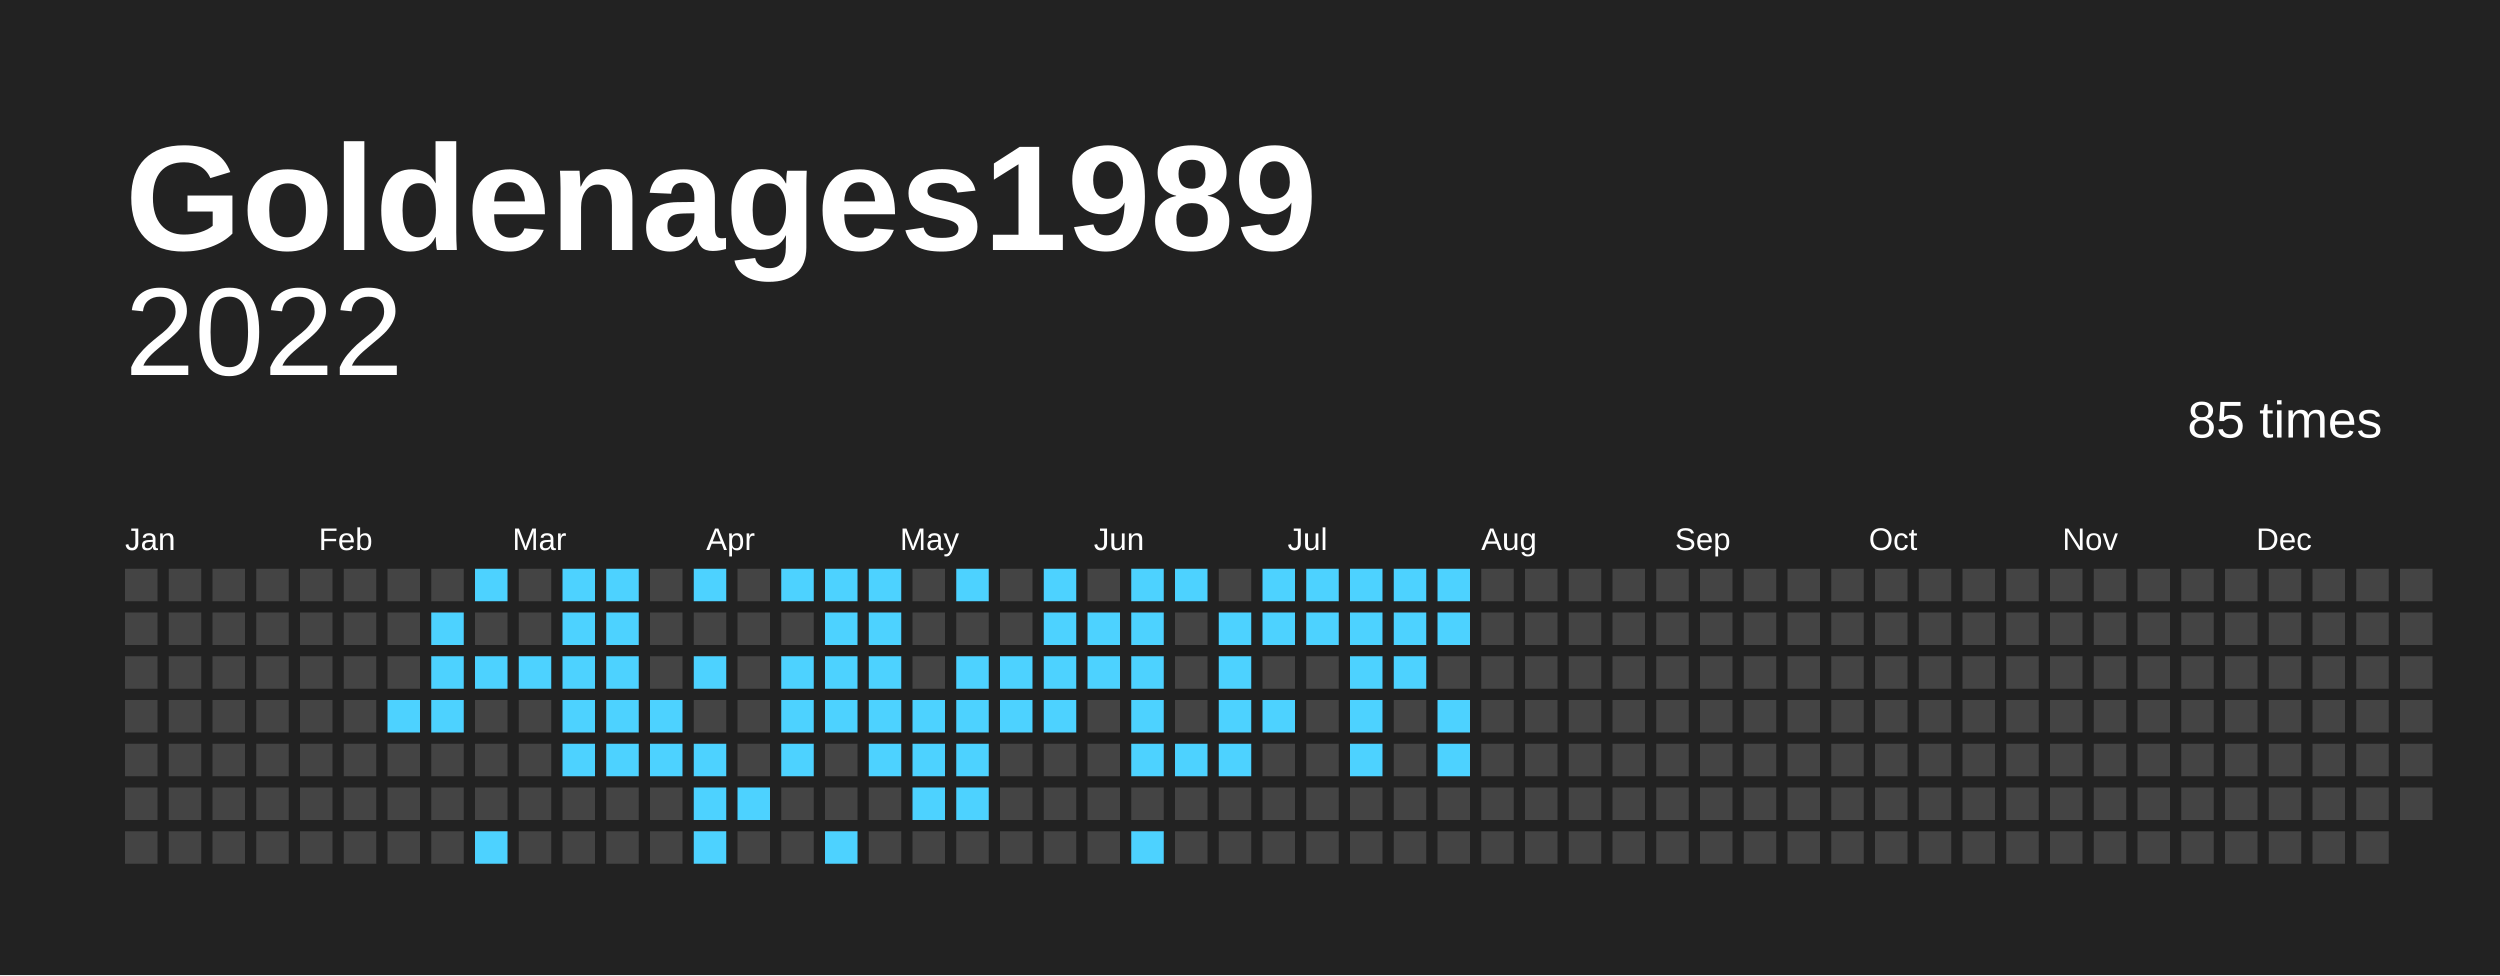
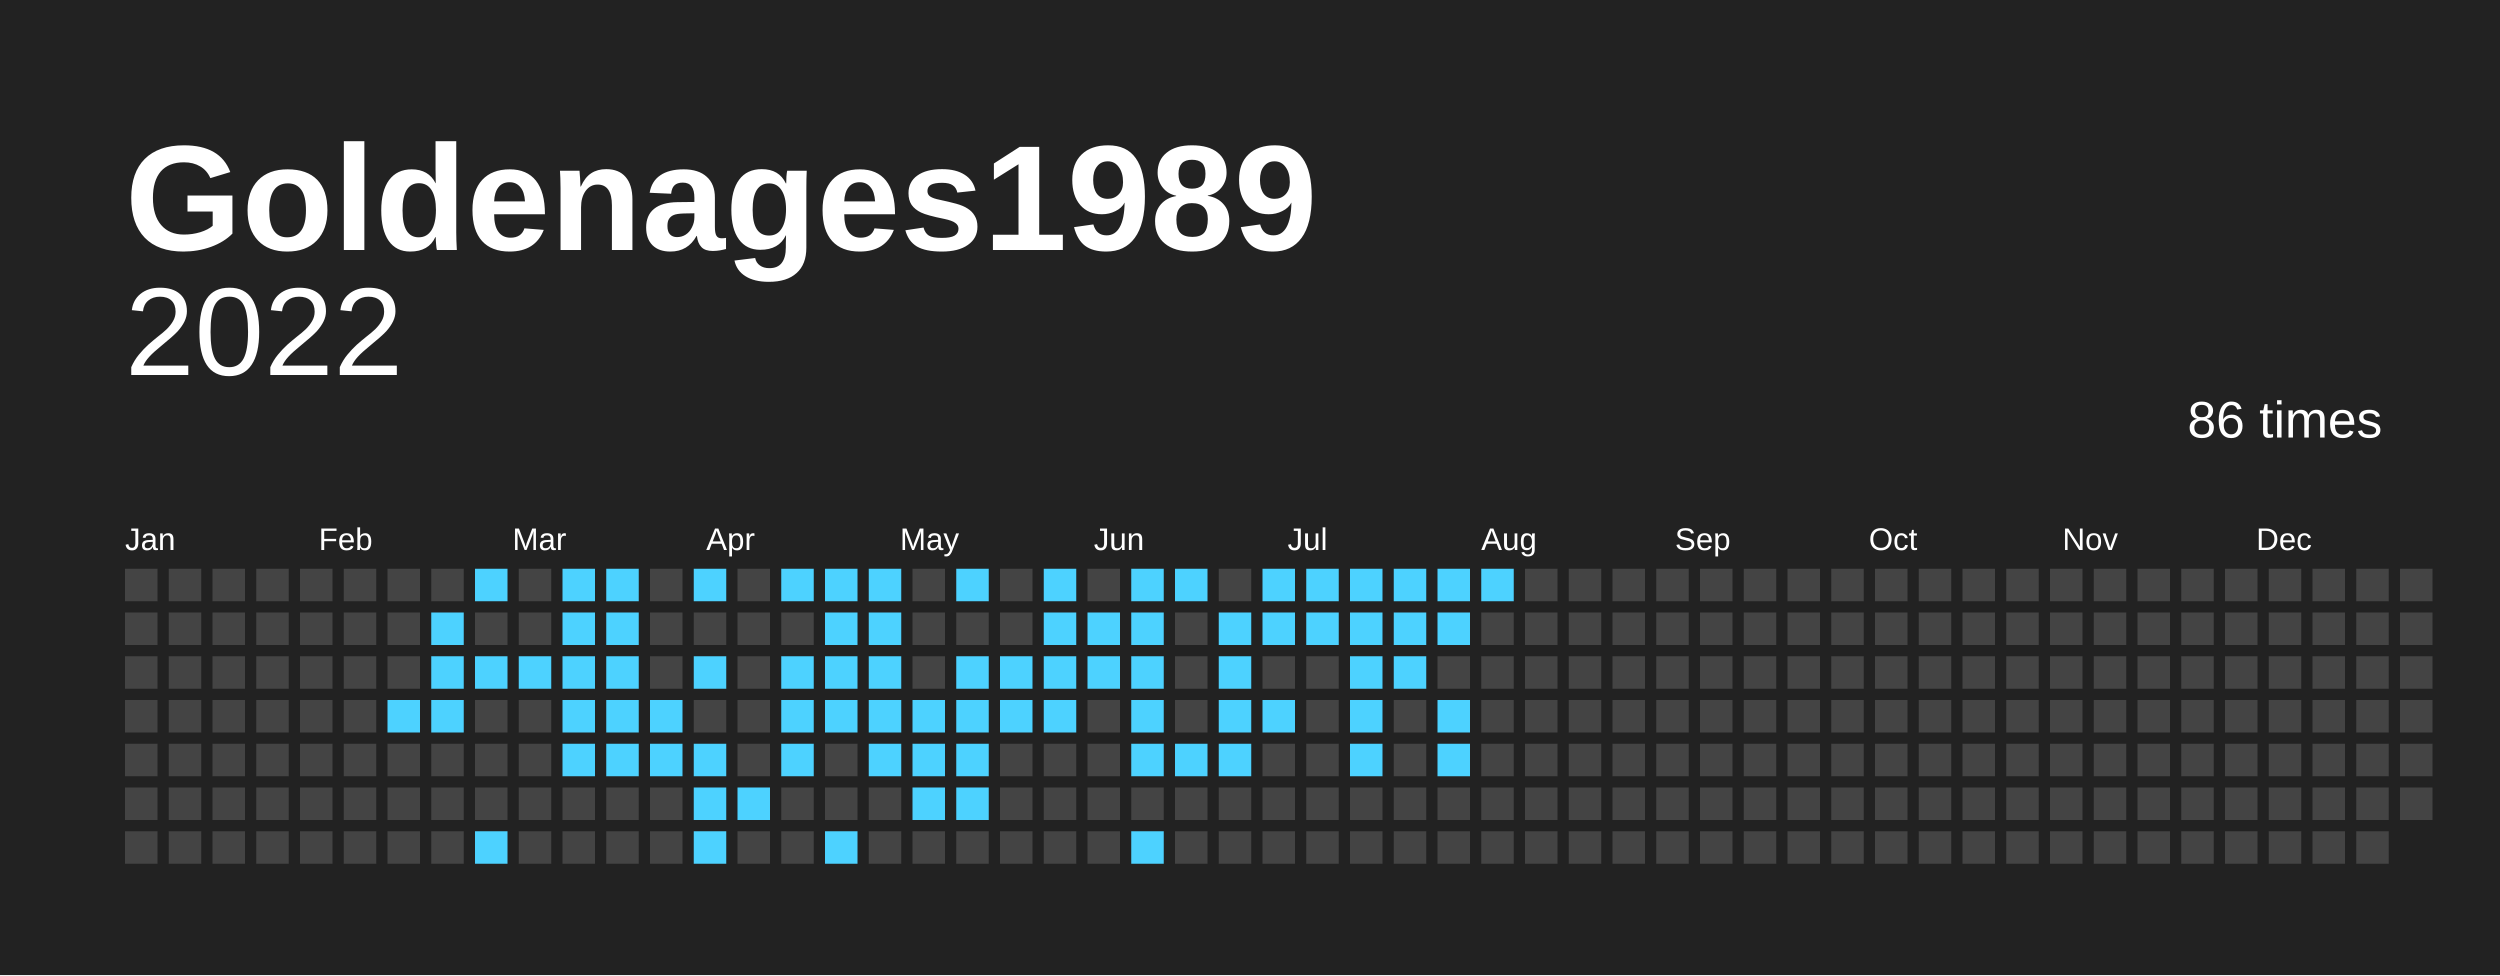
<svg xmlns="http://www.w3.org/2000/svg" baseProfile="full" height="78mm" version="1.1" viewBox="0,0,200,78" width="200mm">
  <defs />
  <rect fill="#222222" height="78" width="200" x="0" y="0" />
  <text fill="#FFFFFF" style="font-size:12px; font-family:Arial; font-weight:bold;" x="10" y="20">Goldenages1989</text>
  <text alignment-baseline="hanging" fill="#FFFFFF" style="font-size:10.0px; font-family:Arial;" x="10" y="30">2022</text>
-   <text alignment-baseline="hanging" fill="#FFFFFF" style="font-size:4.125px; font-family:Arial;" x="175" y="35">85 times</text>
+   <text alignment-baseline="hanging" fill="#FFFFFF" style="font-size:4.125px; font-family:Arial;" x="175" y="35">86 times</text>
  <text fill="#FFFFFF" style="font-size:2.5px; font-family:Arial" x="10.0" y="44">Jan</text>
  <text fill="#FFFFFF" style="font-size:2.5px; font-family:Arial" x="25.5" y="44">Feb</text>
  <text fill="#FFFFFF" style="font-size:2.5px; font-family:Arial" x="41.0" y="44">Mar</text>
  <text fill="#FFFFFF" style="font-size:2.5px; font-family:Arial" x="56.5" y="44">Apr</text>
  <text fill="#FFFFFF" style="font-size:2.5px; font-family:Arial" x="72.0" y="44">May</text>
  <text fill="#FFFFFF" style="font-size:2.5px; font-family:Arial" x="87.5" y="44">Jun</text>
  <text fill="#FFFFFF" style="font-size:2.5px; font-family:Arial" x="103.0" y="44">Jul</text>
  <text fill="#FFFFFF" style="font-size:2.5px; font-family:Arial" x="118.5" y="44">Aug</text>
  <text fill="#FFFFFF" style="font-size:2.5px; font-family:Arial" x="134.0" y="44">Sep</text>
  <text fill="#FFFFFF" style="font-size:2.5px; font-family:Arial" x="149.5" y="44">Oct</text>
  <text fill="#FFFFFF" style="font-size:2.5px; font-family:Arial" x="165.0" y="44">Nov</text>
  <text fill="#FFFFFF" style="font-size:2.5px; font-family:Arial" x="180.5" y="44">Dec</text>
  <rect fill="#444444" height="2.6" width="2.6" x="10.0" y="45.5" />
  <rect fill="#444444" height="2.6" width="2.6" x="10.0" y="49.0" />
  <rect fill="#444444" height="2.6" width="2.6" x="10.0" y="52.5" />
  <rect fill="#444444" height="2.6" width="2.6" x="10.0" y="56.0" />
  <rect fill="#444444" height="2.6" width="2.6" x="10.0" y="59.5" />
  <rect fill="#444444" height="2.6" width="2.6" x="10.0" y="63.0" />
  <rect fill="#444444" height="2.6" width="2.6" x="10.0" y="66.5" />
  <rect fill="#444444" height="2.6" width="2.6" x="13.5" y="45.5" />
  <rect fill="#444444" height="2.6" width="2.6" x="13.5" y="49.0" />
  <rect fill="#444444" height="2.6" width="2.6" x="13.5" y="52.5" />
  <rect fill="#444444" height="2.6" width="2.6" x="13.5" y="56.0" />
  <rect fill="#444444" height="2.6" width="2.6" x="13.5" y="59.5" />
  <rect fill="#444444" height="2.6" width="2.6" x="13.5" y="63.0" />
  <rect fill="#444444" height="2.6" width="2.6" x="13.5" y="66.5" />
  <rect fill="#444444" height="2.6" width="2.6" x="17.0" y="45.5" />
  <rect fill="#444444" height="2.6" width="2.6" x="17.0" y="49.0" />
  <rect fill="#444444" height="2.6" width="2.6" x="17.0" y="52.5" />
  <rect fill="#444444" height="2.6" width="2.6" x="17.0" y="56.0" />
  <rect fill="#444444" height="2.6" width="2.6" x="17.0" y="59.5" />
  <rect fill="#444444" height="2.6" width="2.6" x="17.0" y="63.0" />
  <rect fill="#444444" height="2.6" width="2.6" x="17.0" y="66.5" />
  <rect fill="#444444" height="2.6" width="2.6" x="20.5" y="45.5" />
  <rect fill="#444444" height="2.6" width="2.6" x="20.5" y="49.0" />
  <rect fill="#444444" height="2.6" width="2.6" x="20.5" y="52.5" />
  <rect fill="#444444" height="2.6" width="2.6" x="20.5" y="56.0" />
  <rect fill="#444444" height="2.6" width="2.6" x="20.5" y="59.5" />
  <rect fill="#444444" height="2.6" width="2.6" x="20.5" y="63.0" />
  <rect fill="#444444" height="2.6" width="2.6" x="20.5" y="66.5" />
  <rect fill="#444444" height="2.6" width="2.6" x="24.0" y="45.5" />
  <rect fill="#444444" height="2.6" width="2.6" x="24.0" y="49.0" />
  <rect fill="#444444" height="2.6" width="2.6" x="24.0" y="52.5" />
  <rect fill="#444444" height="2.6" width="2.6" x="24.0" y="56.0" />
  <rect fill="#444444" height="2.6" width="2.6" x="24.0" y="59.5" />
  <rect fill="#444444" height="2.6" width="2.6" x="24.0" y="63.0" />
  <rect fill="#444444" height="2.6" width="2.6" x="24.0" y="66.5" />
  <rect fill="#444444" height="2.6" width="2.6" x="27.5" y="45.5" />
  <rect fill="#444444" height="2.6" width="2.6" x="27.5" y="49.0" />
  <rect fill="#444444" height="2.6" width="2.6" x="27.5" y="52.5" />
  <rect fill="#444444" height="2.6" width="2.6" x="27.5" y="56.0" />
  <rect fill="#444444" height="2.6" width="2.6" x="27.5" y="59.5" />
  <rect fill="#444444" height="2.6" width="2.6" x="27.5" y="63.0" />
  <rect fill="#444444" height="2.6" width="2.6" x="27.5" y="66.5" />
  <rect fill="#444444" height="2.6" width="2.6" x="31.0" y="45.5" />
  <rect fill="#444444" height="2.6" width="2.6" x="31.0" y="49.0" />
  <rect fill="#444444" height="2.6" width="2.6" x="31.0" y="52.5" />
  <rect fill="#4DD2FF" height="2.6" width="2.6" x="31.0" y="56.0" />
  <rect fill="#444444" height="2.6" width="2.6" x="31.0" y="59.5" />
  <rect fill="#444444" height="2.6" width="2.6" x="31.0" y="63.0" />
  <rect fill="#444444" height="2.6" width="2.6" x="31.0" y="66.5" />
  <rect fill="#444444" height="2.6" width="2.6" x="34.5" y="45.5" />
  <rect fill="#4DD2FF" height="2.6" width="2.6" x="34.5" y="49.0" />
  <rect fill="#4DD2FF" height="2.6" width="2.6" x="34.5" y="52.5" />
  <rect fill="#4DD2FF" height="2.6" width="2.6" x="34.5" y="56.0" />
  <rect fill="#444444" height="2.6" width="2.6" x="34.5" y="59.5" />
  <rect fill="#444444" height="2.6" width="2.6" x="34.5" y="63.0" />
  <rect fill="#444444" height="2.6" width="2.6" x="34.5" y="66.5" />
  <rect fill="#4DD2FF" height="2.6" width="2.6" x="38.0" y="45.5" />
  <rect fill="#444444" height="2.6" width="2.6" x="38.0" y="49.0" />
  <rect fill="#4DD2FF" height="2.6" width="2.6" x="38.0" y="52.5" />
  <rect fill="#444444" height="2.6" width="2.6" x="38.0" y="56.0" />
  <rect fill="#444444" height="2.6" width="2.6" x="38.0" y="59.5" />
  <rect fill="#444444" height="2.6" width="2.6" x="38.0" y="63.0" />
  <rect fill="#4DD2FF" height="2.6" width="2.6" x="38.0" y="66.5" />
  <rect fill="#444444" height="2.6" width="2.6" x="41.5" y="45.5" />
  <rect fill="#444444" height="2.6" width="2.6" x="41.5" y="49.0" />
  <rect fill="#4DD2FF" height="2.6" width="2.6" x="41.5" y="52.5" />
  <rect fill="#444444" height="2.6" width="2.6" x="41.5" y="56.0" />
  <rect fill="#444444" height="2.6" width="2.6" x="41.5" y="59.5" />
  <rect fill="#444444" height="2.6" width="2.6" x="41.5" y="63.0" />
  <rect fill="#444444" height="2.6" width="2.6" x="41.5" y="66.5" />
  <rect fill="#4DD2FF" height="2.6" width="2.6" x="45.0" y="45.5" />
  <rect fill="#4DD2FF" height="2.6" width="2.6" x="45.0" y="49.0" />
  <rect fill="#4DD2FF" height="2.6" width="2.6" x="45.0" y="52.5" />
  <rect fill="#4DD2FF" height="2.6" width="2.6" x="45.0" y="56.0" />
  <rect fill="#4DD2FF" height="2.6" width="2.6" x="45.0" y="59.5" />
  <rect fill="#444444" height="2.6" width="2.6" x="45.0" y="63.0" />
  <rect fill="#444444" height="2.6" width="2.6" x="45.0" y="66.5" />
  <rect fill="#4DD2FF" height="2.6" width="2.6" x="48.5" y="45.5" />
  <rect fill="#4DD2FF" height="2.6" width="2.6" x="48.5" y="49.0" />
  <rect fill="#4DD2FF" height="2.6" width="2.6" x="48.5" y="52.5" />
  <rect fill="#4DD2FF" height="2.6" width="2.6" x="48.5" y="56.0" />
  <rect fill="#4DD2FF" height="2.6" width="2.6" x="48.5" y="59.5" />
  <rect fill="#444444" height="2.6" width="2.6" x="48.5" y="63.0" />
  <rect fill="#444444" height="2.6" width="2.6" x="48.5" y="66.5" />
  <rect fill="#444444" height="2.6" width="2.6" x="52.0" y="45.5" />
  <rect fill="#444444" height="2.6" width="2.6" x="52.0" y="49.0" />
  <rect fill="#444444" height="2.6" width="2.6" x="52.0" y="52.5" />
  <rect fill="#4DD2FF" height="2.6" width="2.6" x="52.0" y="56.0" />
  <rect fill="#4DD2FF" height="2.6" width="2.6" x="52.0" y="59.5" />
  <rect fill="#444444" height="2.6" width="2.6" x="52.0" y="63.0" />
  <rect fill="#444444" height="2.6" width="2.6" x="52.0" y="66.5" />
  <rect fill="#4DD2FF" height="2.6" width="2.6" x="55.5" y="45.5" />
  <rect fill="#444444" height="2.6" width="2.6" x="55.5" y="49.0" />
  <rect fill="#4DD2FF" height="2.6" width="2.6" x="55.5" y="52.5" />
  <rect fill="#444444" height="2.6" width="2.6" x="55.5" y="56.0" />
  <rect fill="#4DD2FF" height="2.6" width="2.6" x="55.5" y="59.5" />
  <rect fill="#4DD2FF" height="2.6" width="2.6" x="55.5" y="63.0" />
  <rect fill="#4DD2FF" height="2.6" width="2.6" x="55.5" y="66.5" />
  <rect fill="#444444" height="2.6" width="2.6" x="59.0" y="45.5" />
  <rect fill="#444444" height="2.6" width="2.6" x="59.0" y="49.0" />
  <rect fill="#444444" height="2.6" width="2.6" x="59.0" y="52.5" />
  <rect fill="#444444" height="2.6" width="2.6" x="59.0" y="56.0" />
  <rect fill="#444444" height="2.6" width="2.6" x="59.0" y="59.5" />
  <rect fill="#4DD2FF" height="2.6" width="2.6" x="59.0" y="63.0" />
  <rect fill="#444444" height="2.6" width="2.6" x="59.0" y="66.5" />
  <rect fill="#4DD2FF" height="2.6" width="2.6" x="62.5" y="45.5" />
  <rect fill="#444444" height="2.6" width="2.6" x="62.5" y="49.0" />
  <rect fill="#4DD2FF" height="2.6" width="2.6" x="62.5" y="52.5" />
  <rect fill="#4DD2FF" height="2.6" width="2.6" x="62.5" y="56.0" />
  <rect fill="#4DD2FF" height="2.6" width="2.6" x="62.5" y="59.5" />
  <rect fill="#444444" height="2.6" width="2.6" x="62.5" y="63.0" />
  <rect fill="#444444" height="2.6" width="2.6" x="62.5" y="66.5" />
  <rect fill="#4DD2FF" height="2.6" width="2.6" x="66.0" y="45.5" />
  <rect fill="#4DD2FF" height="2.6" width="2.6" x="66.0" y="49.0" />
  <rect fill="#4DD2FF" height="2.6" width="2.6" x="66.0" y="52.5" />
  <rect fill="#4DD2FF" height="2.6" width="2.6" x="66.0" y="56.0" />
  <rect fill="#444444" height="2.6" width="2.6" x="66.0" y="59.5" />
  <rect fill="#444444" height="2.6" width="2.6" x="66.0" y="63.0" />
  <rect fill="#4DD2FF" height="2.6" width="2.6" x="66.0" y="66.5" />
  <rect fill="#4DD2FF" height="2.6" width="2.6" x="69.5" y="45.5" />
  <rect fill="#4DD2FF" height="2.6" width="2.6" x="69.5" y="49.0" />
  <rect fill="#4DD2FF" height="2.6" width="2.6" x="69.5" y="52.5" />
  <rect fill="#4DD2FF" height="2.6" width="2.6" x="69.5" y="56.0" />
  <rect fill="#4DD2FF" height="2.6" width="2.6" x="69.5" y="59.5" />
  <rect fill="#444444" height="2.6" width="2.6" x="69.5" y="63.0" />
  <rect fill="#444444" height="2.6" width="2.6" x="69.5" y="66.5" />
  <rect fill="#444444" height="2.6" width="2.6" x="73.0" y="45.5" />
  <rect fill="#444444" height="2.6" width="2.6" x="73.0" y="49.0" />
  <rect fill="#444444" height="2.6" width="2.6" x="73.0" y="52.5" />
  <rect fill="#4DD2FF" height="2.6" width="2.6" x="73.0" y="56.0" />
  <rect fill="#4DD2FF" height="2.6" width="2.6" x="73.0" y="59.5" />
  <rect fill="#4DD2FF" height="2.6" width="2.6" x="73.0" y="63.0" />
  <rect fill="#444444" height="2.6" width="2.6" x="73.0" y="66.5" />
  <rect fill="#4DD2FF" height="2.6" width="2.6" x="76.5" y="45.5" />
  <rect fill="#444444" height="2.6" width="2.6" x="76.5" y="49.0" />
  <rect fill="#4DD2FF" height="2.6" width="2.6" x="76.5" y="52.5" />
  <rect fill="#4DD2FF" height="2.6" width="2.6" x="76.5" y="56.0" />
  <rect fill="#4DD2FF" height="2.6" width="2.6" x="76.5" y="59.5" />
  <rect fill="#4DD2FF" height="2.6" width="2.6" x="76.5" y="63.0" />
  <rect fill="#444444" height="2.6" width="2.6" x="76.5" y="66.5" />
  <rect fill="#444444" height="2.6" width="2.6" x="80.0" y="45.5" />
  <rect fill="#444444" height="2.6" width="2.6" x="80.0" y="49.0" />
  <rect fill="#4DD2FF" height="2.6" width="2.6" x="80.0" y="52.5" />
  <rect fill="#4DD2FF" height="2.6" width="2.6" x="80.0" y="56.0" />
  <rect fill="#444444" height="2.6" width="2.6" x="80.0" y="59.5" />
  <rect fill="#444444" height="2.6" width="2.6" x="80.0" y="63.0" />
  <rect fill="#444444" height="2.6" width="2.6" x="80.0" y="66.5" />
  <rect fill="#4DD2FF" height="2.6" width="2.6" x="83.5" y="45.5" />
  <rect fill="#4DD2FF" height="2.6" width="2.6" x="83.5" y="49.0" />
  <rect fill="#4DD2FF" height="2.6" width="2.6" x="83.5" y="52.5" />
  <rect fill="#4DD2FF" height="2.6" width="2.6" x="83.5" y="56.0" />
  <rect fill="#444444" height="2.6" width="2.6" x="83.5" y="59.5" />
  <rect fill="#444444" height="2.6" width="2.6" x="83.5" y="63.0" />
  <rect fill="#444444" height="2.6" width="2.6" x="83.5" y="66.5" />
  <rect fill="#444444" height="2.6" width="2.6" x="87.0" y="45.5" />
  <rect fill="#4DD2FF" height="2.6" width="2.6" x="87.0" y="49.0" />
  <rect fill="#4DD2FF" height="2.6" width="2.6" x="87.0" y="52.5" />
  <rect fill="#444444" height="2.6" width="2.6" x="87.0" y="56.0" />
  <rect fill="#444444" height="2.6" width="2.6" x="87.0" y="59.5" />
  <rect fill="#444444" height="2.6" width="2.6" x="87.0" y="63.0" />
  <rect fill="#444444" height="2.6" width="2.6" x="87.0" y="66.5" />
  <rect fill="#4DD2FF" height="2.6" width="2.6" x="90.5" y="45.5" />
  <rect fill="#4DD2FF" height="2.6" width="2.6" x="90.5" y="49.0" />
  <rect fill="#4DD2FF" height="2.6" width="2.6" x="90.5" y="52.5" />
  <rect fill="#4DD2FF" height="2.6" width="2.6" x="90.5" y="56.0" />
  <rect fill="#4DD2FF" height="2.6" width="2.6" x="90.5" y="59.5" />
  <rect fill="#444444" height="2.6" width="2.6" x="90.5" y="63.0" />
  <rect fill="#4DD2FF" height="2.6" width="2.6" x="90.5" y="66.5" />
  <rect fill="#4DD2FF" height="2.6" width="2.6" x="94.0" y="45.5" />
  <rect fill="#444444" height="2.6" width="2.6" x="94.0" y="49.0" />
  <rect fill="#444444" height="2.6" width="2.6" x="94.0" y="52.5" />
  <rect fill="#444444" height="2.6" width="2.6" x="94.0" y="56.0" />
  <rect fill="#4DD2FF" height="2.6" width="2.6" x="94.0" y="59.5" />
  <rect fill="#444444" height="2.6" width="2.6" x="94.0" y="63.0" />
  <rect fill="#444444" height="2.6" width="2.6" x="94.0" y="66.5" />
  <rect fill="#444444" height="2.6" width="2.6" x="97.5" y="45.5" />
  <rect fill="#4DD2FF" height="2.6" width="2.6" x="97.5" y="49.0" />
  <rect fill="#4DD2FF" height="2.6" width="2.6" x="97.5" y="52.5" />
  <rect fill="#4DD2FF" height="2.6" width="2.6" x="97.5" y="56.0" />
  <rect fill="#4DD2FF" height="2.6" width="2.6" x="97.5" y="59.5" />
  <rect fill="#444444" height="2.6" width="2.6" x="97.5" y="63.0" />
  <rect fill="#444444" height="2.6" width="2.6" x="97.5" y="66.5" />
  <rect fill="#4DD2FF" height="2.6" width="2.6" x="101.0" y="45.5" />
  <rect fill="#4DD2FF" height="2.6" width="2.6" x="101.0" y="49.0" />
  <rect fill="#444444" height="2.6" width="2.6" x="101.0" y="52.5" />
  <rect fill="#4DD2FF" height="2.6" width="2.6" x="101.0" y="56.0" />
  <rect fill="#444444" height="2.6" width="2.6" x="101.0" y="59.5" />
  <rect fill="#444444" height="2.6" width="2.6" x="101.0" y="63.0" />
  <rect fill="#444444" height="2.6" width="2.6" x="101.0" y="66.5" />
  <rect fill="#4DD2FF" height="2.6" width="2.6" x="104.5" y="45.5" />
  <rect fill="#4DD2FF" height="2.6" width="2.6" x="104.5" y="49.0" />
  <rect fill="#444444" height="2.6" width="2.6" x="104.5" y="52.5" />
  <rect fill="#444444" height="2.6" width="2.6" x="104.5" y="56.0" />
  <rect fill="#444444" height="2.6" width="2.6" x="104.5" y="59.5" />
  <rect fill="#444444" height="2.6" width="2.6" x="104.5" y="63.0" />
  <rect fill="#444444" height="2.6" width="2.6" x="104.5" y="66.5" />
  <rect fill="#4DD2FF" height="2.6" width="2.6" x="108.0" y="45.5" />
  <rect fill="#4DD2FF" height="2.6" width="2.6" x="108.0" y="49.0" />
  <rect fill="#4DD2FF" height="2.6" width="2.6" x="108.0" y="52.5" />
  <rect fill="#4DD2FF" height="2.6" width="2.6" x="108.0" y="56.0" />
  <rect fill="#4DD2FF" height="2.6" width="2.6" x="108.0" y="59.5" />
  <rect fill="#444444" height="2.6" width="2.6" x="108.0" y="63.0" />
  <rect fill="#444444" height="2.6" width="2.6" x="108.0" y="66.5" />
  <rect fill="#4DD2FF" height="2.6" width="2.6" x="111.5" y="45.5" />
  <rect fill="#4DD2FF" height="2.6" width="2.6" x="111.5" y="49.0" />
  <rect fill="#4DD2FF" height="2.6" width="2.6" x="111.5" y="52.5" />
  <rect fill="#444444" height="2.6" width="2.6" x="111.5" y="56.0" />
  <rect fill="#444444" height="2.6" width="2.6" x="111.5" y="59.5" />
  <rect fill="#444444" height="2.6" width="2.6" x="111.5" y="63.0" />
  <rect fill="#444444" height="2.6" width="2.6" x="111.5" y="66.5" />
  <rect fill="#4DD2FF" height="2.6" width="2.6" x="115.0" y="45.5" />
  <rect fill="#4DD2FF" height="2.6" width="2.6" x="115.0" y="49.0" />
  <rect fill="#444444" height="2.6" width="2.6" x="115.0" y="52.5" />
  <rect fill="#4DD2FF" height="2.6" width="2.6" x="115.0" y="56.0" />
  <rect fill="#4DD2FF" height="2.6" width="2.6" x="115.0" y="59.5" />
  <rect fill="#444444" height="2.6" width="2.6" x="115.0" y="63.0" />
  <rect fill="#444444" height="2.6" width="2.6" x="115.0" y="66.5" />
-   <rect fill="#444444" height="2.6" width="2.6" x="118.5" y="45.5" />
+   <rect fill="#4DD2FF" height="2.6" width="2.6" x="118.5" y="45.5" />
  <rect fill="#444444" height="2.6" width="2.6" x="118.5" y="49.0" />
  <rect fill="#444444" height="2.6" width="2.6" x="118.5" y="52.5" />
  <rect fill="#444444" height="2.6" width="2.6" x="118.5" y="56.0" />
  <rect fill="#444444" height="2.6" width="2.6" x="118.5" y="59.5" />
  <rect fill="#444444" height="2.6" width="2.6" x="118.5" y="63.0" />
  <rect fill="#444444" height="2.6" width="2.6" x="118.5" y="66.5" />
  <rect fill="#444444" height="2.6" width="2.6" x="122.0" y="45.5" />
  <rect fill="#444444" height="2.6" width="2.6" x="122.0" y="49.0" />
  <rect fill="#444444" height="2.6" width="2.6" x="122.0" y="52.5" />
  <rect fill="#444444" height="2.6" width="2.6" x="122.0" y="56.0" />
  <rect fill="#444444" height="2.6" width="2.6" x="122.0" y="59.5" />
  <rect fill="#444444" height="2.6" width="2.6" x="122.0" y="63.0" />
  <rect fill="#444444" height="2.6" width="2.6" x="122.0" y="66.5" />
  <rect fill="#444444" height="2.6" width="2.6" x="125.5" y="45.5" />
  <rect fill="#444444" height="2.6" width="2.6" x="125.5" y="49.0" />
  <rect fill="#444444" height="2.6" width="2.6" x="125.5" y="52.5" />
  <rect fill="#444444" height="2.6" width="2.6" x="125.5" y="56.0" />
  <rect fill="#444444" height="2.6" width="2.6" x="125.5" y="59.5" />
  <rect fill="#444444" height="2.6" width="2.6" x="125.5" y="63.0" />
  <rect fill="#444444" height="2.6" width="2.6" x="125.5" y="66.5" />
  <rect fill="#444444" height="2.6" width="2.6" x="129.0" y="45.5" />
  <rect fill="#444444" height="2.6" width="2.6" x="129.0" y="49.0" />
  <rect fill="#444444" height="2.6" width="2.6" x="129.0" y="52.5" />
  <rect fill="#444444" height="2.6" width="2.6" x="129.0" y="56.0" />
  <rect fill="#444444" height="2.6" width="2.6" x="129.0" y="59.5" />
  <rect fill="#444444" height="2.6" width="2.6" x="129.0" y="63.0" />
  <rect fill="#444444" height="2.6" width="2.6" x="129.0" y="66.5" />
  <rect fill="#444444" height="2.6" width="2.6" x="132.5" y="45.5" />
  <rect fill="#444444" height="2.6" width="2.6" x="132.5" y="49.0" />
  <rect fill="#444444" height="2.6" width="2.6" x="132.5" y="52.5" />
  <rect fill="#444444" height="2.6" width="2.6" x="132.5" y="56.0" />
  <rect fill="#444444" height="2.6" width="2.6" x="132.5" y="59.5" />
  <rect fill="#444444" height="2.6" width="2.6" x="132.5" y="63.0" />
  <rect fill="#444444" height="2.6" width="2.6" x="132.5" y="66.5" />
  <rect fill="#444444" height="2.6" width="2.6" x="136.0" y="45.5" />
  <rect fill="#444444" height="2.6" width="2.6" x="136.0" y="49.0" />
  <rect fill="#444444" height="2.6" width="2.6" x="136.0" y="52.5" />
  <rect fill="#444444" height="2.6" width="2.6" x="136.0" y="56.0" />
  <rect fill="#444444" height="2.6" width="2.6" x="136.0" y="59.5" />
  <rect fill="#444444" height="2.6" width="2.6" x="136.0" y="63.0" />
  <rect fill="#444444" height="2.6" width="2.6" x="136.0" y="66.5" />
  <rect fill="#444444" height="2.6" width="2.6" x="139.5" y="45.5" />
  <rect fill="#444444" height="2.6" width="2.6" x="139.5" y="49.0" />
  <rect fill="#444444" height="2.6" width="2.6" x="139.5" y="52.5" />
  <rect fill="#444444" height="2.6" width="2.6" x="139.5" y="56.0" />
  <rect fill="#444444" height="2.6" width="2.6" x="139.5" y="59.5" />
  <rect fill="#444444" height="2.6" width="2.6" x="139.5" y="63.0" />
  <rect fill="#444444" height="2.6" width="2.6" x="139.5" y="66.5" />
  <rect fill="#444444" height="2.6" width="2.6" x="143.0" y="45.5" />
  <rect fill="#444444" height="2.6" width="2.6" x="143.0" y="49.0" />
  <rect fill="#444444" height="2.6" width="2.6" x="143.0" y="52.5" />
  <rect fill="#444444" height="2.6" width="2.6" x="143.0" y="56.0" />
  <rect fill="#444444" height="2.6" width="2.6" x="143.0" y="59.5" />
  <rect fill="#444444" height="2.6" width="2.6" x="143.0" y="63.0" />
  <rect fill="#444444" height="2.6" width="2.6" x="143.0" y="66.5" />
  <rect fill="#444444" height="2.6" width="2.6" x="146.5" y="45.5" />
  <rect fill="#444444" height="2.6" width="2.6" x="146.5" y="49.0" />
  <rect fill="#444444" height="2.6" width="2.6" x="146.5" y="52.5" />
  <rect fill="#444444" height="2.6" width="2.6" x="146.5" y="56.0" />
  <rect fill="#444444" height="2.6" width="2.6" x="146.5" y="59.5" />
  <rect fill="#444444" height="2.6" width="2.6" x="146.5" y="63.0" />
  <rect fill="#444444" height="2.6" width="2.6" x="146.5" y="66.5" />
  <rect fill="#444444" height="2.6" width="2.6" x="150.0" y="45.5" />
  <rect fill="#444444" height="2.6" width="2.6" x="150.0" y="49.0" />
  <rect fill="#444444" height="2.6" width="2.6" x="150.0" y="52.5" />
  <rect fill="#444444" height="2.6" width="2.6" x="150.0" y="56.0" />
  <rect fill="#444444" height="2.6" width="2.6" x="150.0" y="59.5" />
  <rect fill="#444444" height="2.6" width="2.6" x="150.0" y="63.0" />
  <rect fill="#444444" height="2.6" width="2.6" x="150.0" y="66.5" />
  <rect fill="#444444" height="2.6" width="2.6" x="153.5" y="45.5" />
  <rect fill="#444444" height="2.6" width="2.6" x="153.5" y="49.0" />
  <rect fill="#444444" height="2.6" width="2.6" x="153.5" y="52.5" />
  <rect fill="#444444" height="2.6" width="2.6" x="153.5" y="56.0" />
  <rect fill="#444444" height="2.6" width="2.6" x="153.5" y="59.5" />
  <rect fill="#444444" height="2.6" width="2.6" x="153.5" y="63.0" />
  <rect fill="#444444" height="2.6" width="2.6" x="153.5" y="66.5" />
  <rect fill="#444444" height="2.6" width="2.6" x="157.0" y="45.5" />
  <rect fill="#444444" height="2.6" width="2.6" x="157.0" y="49.0" />
  <rect fill="#444444" height="2.6" width="2.6" x="157.0" y="52.5" />
  <rect fill="#444444" height="2.6" width="2.6" x="157.0" y="56.0" />
  <rect fill="#444444" height="2.6" width="2.6" x="157.0" y="59.5" />
  <rect fill="#444444" height="2.6" width="2.6" x="157.0" y="63.0" />
  <rect fill="#444444" height="2.6" width="2.6" x="157.0" y="66.5" />
  <rect fill="#444444" height="2.6" width="2.6" x="160.5" y="45.5" />
  <rect fill="#444444" height="2.6" width="2.6" x="160.5" y="49.0" />
  <rect fill="#444444" height="2.6" width="2.6" x="160.5" y="52.5" />
  <rect fill="#444444" height="2.6" width="2.6" x="160.5" y="56.0" />
  <rect fill="#444444" height="2.6" width="2.6" x="160.5" y="59.5" />
  <rect fill="#444444" height="2.6" width="2.6" x="160.5" y="63.0" />
  <rect fill="#444444" height="2.6" width="2.6" x="160.5" y="66.5" />
  <rect fill="#444444" height="2.6" width="2.6" x="164.0" y="45.5" />
  <rect fill="#444444" height="2.6" width="2.6" x="164.0" y="49.0" />
  <rect fill="#444444" height="2.6" width="2.6" x="164.0" y="52.5" />
  <rect fill="#444444" height="2.6" width="2.6" x="164.0" y="56.0" />
  <rect fill="#444444" height="2.6" width="2.6" x="164.0" y="59.5" />
  <rect fill="#444444" height="2.6" width="2.6" x="164.0" y="63.0" />
  <rect fill="#444444" height="2.6" width="2.6" x="164.0" y="66.5" />
  <rect fill="#444444" height="2.6" width="2.6" x="167.5" y="45.5" />
  <rect fill="#444444" height="2.6" width="2.6" x="167.5" y="49.0" />
  <rect fill="#444444" height="2.6" width="2.6" x="167.5" y="52.5" />
  <rect fill="#444444" height="2.6" width="2.6" x="167.5" y="56.0" />
  <rect fill="#444444" height="2.6" width="2.6" x="167.5" y="59.5" />
  <rect fill="#444444" height="2.6" width="2.6" x="167.5" y="63.0" />
  <rect fill="#444444" height="2.6" width="2.6" x="167.5" y="66.5" />
  <rect fill="#444444" height="2.6" width="2.6" x="171.0" y="45.5" />
  <rect fill="#444444" height="2.6" width="2.6" x="171.0" y="49.0" />
  <rect fill="#444444" height="2.6" width="2.6" x="171.0" y="52.5" />
  <rect fill="#444444" height="2.6" width="2.6" x="171.0" y="56.0" />
  <rect fill="#444444" height="2.6" width="2.6" x="171.0" y="59.5" />
  <rect fill="#444444" height="2.6" width="2.6" x="171.0" y="63.0" />
  <rect fill="#444444" height="2.6" width="2.6" x="171.0" y="66.5" />
  <rect fill="#444444" height="2.6" width="2.6" x="174.5" y="45.5" />
  <rect fill="#444444" height="2.6" width="2.6" x="174.5" y="49.0" />
  <rect fill="#444444" height="2.6" width="2.6" x="174.5" y="52.5" />
  <rect fill="#444444" height="2.6" width="2.6" x="174.5" y="56.0" />
  <rect fill="#444444" height="2.6" width="2.6" x="174.5" y="59.5" />
  <rect fill="#444444" height="2.6" width="2.6" x="174.5" y="63.0" />
  <rect fill="#444444" height="2.6" width="2.6" x="174.5" y="66.5" />
  <rect fill="#444444" height="2.6" width="2.6" x="178.0" y="45.5" />
  <rect fill="#444444" height="2.6" width="2.6" x="178.0" y="49.0" />
  <rect fill="#444444" height="2.6" width="2.6" x="178.0" y="52.5" />
  <rect fill="#444444" height="2.6" width="2.6" x="178.0" y="56.0" />
  <rect fill="#444444" height="2.6" width="2.6" x="178.0" y="59.5" />
  <rect fill="#444444" height="2.6" width="2.6" x="178.0" y="63.0" />
  <rect fill="#444444" height="2.6" width="2.6" x="178.0" y="66.5" />
  <rect fill="#444444" height="2.6" width="2.6" x="181.5" y="45.5" />
  <rect fill="#444444" height="2.6" width="2.6" x="181.5" y="49.0" />
  <rect fill="#444444" height="2.6" width="2.6" x="181.5" y="52.5" />
  <rect fill="#444444" height="2.6" width="2.6" x="181.5" y="56.0" />
  <rect fill="#444444" height="2.6" width="2.6" x="181.5" y="59.5" />
  <rect fill="#444444" height="2.6" width="2.6" x="181.5" y="63.0" />
  <rect fill="#444444" height="2.6" width="2.6" x="181.5" y="66.5" />
  <rect fill="#444444" height="2.6" width="2.6" x="185.0" y="45.5" />
  <rect fill="#444444" height="2.6" width="2.6" x="185.0" y="49.0" />
  <rect fill="#444444" height="2.6" width="2.6" x="185.0" y="52.5" />
  <rect fill="#444444" height="2.6" width="2.6" x="185.0" y="56.0" />
  <rect fill="#444444" height="2.6" width="2.6" x="185.0" y="59.5" />
  <rect fill="#444444" height="2.6" width="2.6" x="185.0" y="63.0" />
  <rect fill="#444444" height="2.6" width="2.6" x="185.0" y="66.5" />
  <rect fill="#444444" height="2.6" width="2.6" x="188.5" y="45.5" />
  <rect fill="#444444" height="2.6" width="2.6" x="188.5" y="49.0" />
  <rect fill="#444444" height="2.6" width="2.6" x="188.5" y="52.5" />
  <rect fill="#444444" height="2.6" width="2.6" x="188.5" y="56.0" />
  <rect fill="#444444" height="2.6" width="2.6" x="188.5" y="59.5" />
  <rect fill="#444444" height="2.6" width="2.6" x="188.5" y="63.0" />
  <rect fill="#444444" height="2.6" width="2.6" x="188.5" y="66.5" />
  <rect fill="#444444" height="2.6" width="2.6" x="192.0" y="45.5" />
  <rect fill="#444444" height="2.6" width="2.6" x="192.0" y="49.0" />
  <rect fill="#444444" height="2.6" width="2.6" x="192.0" y="52.5" />
  <rect fill="#444444" height="2.6" width="2.6" x="192.0" y="56.0" />
  <rect fill="#444444" height="2.6" width="2.6" x="192.0" y="59.5" />
  <rect fill="#444444" height="2.6" width="2.6" x="192.0" y="63.0" />
</svg>
